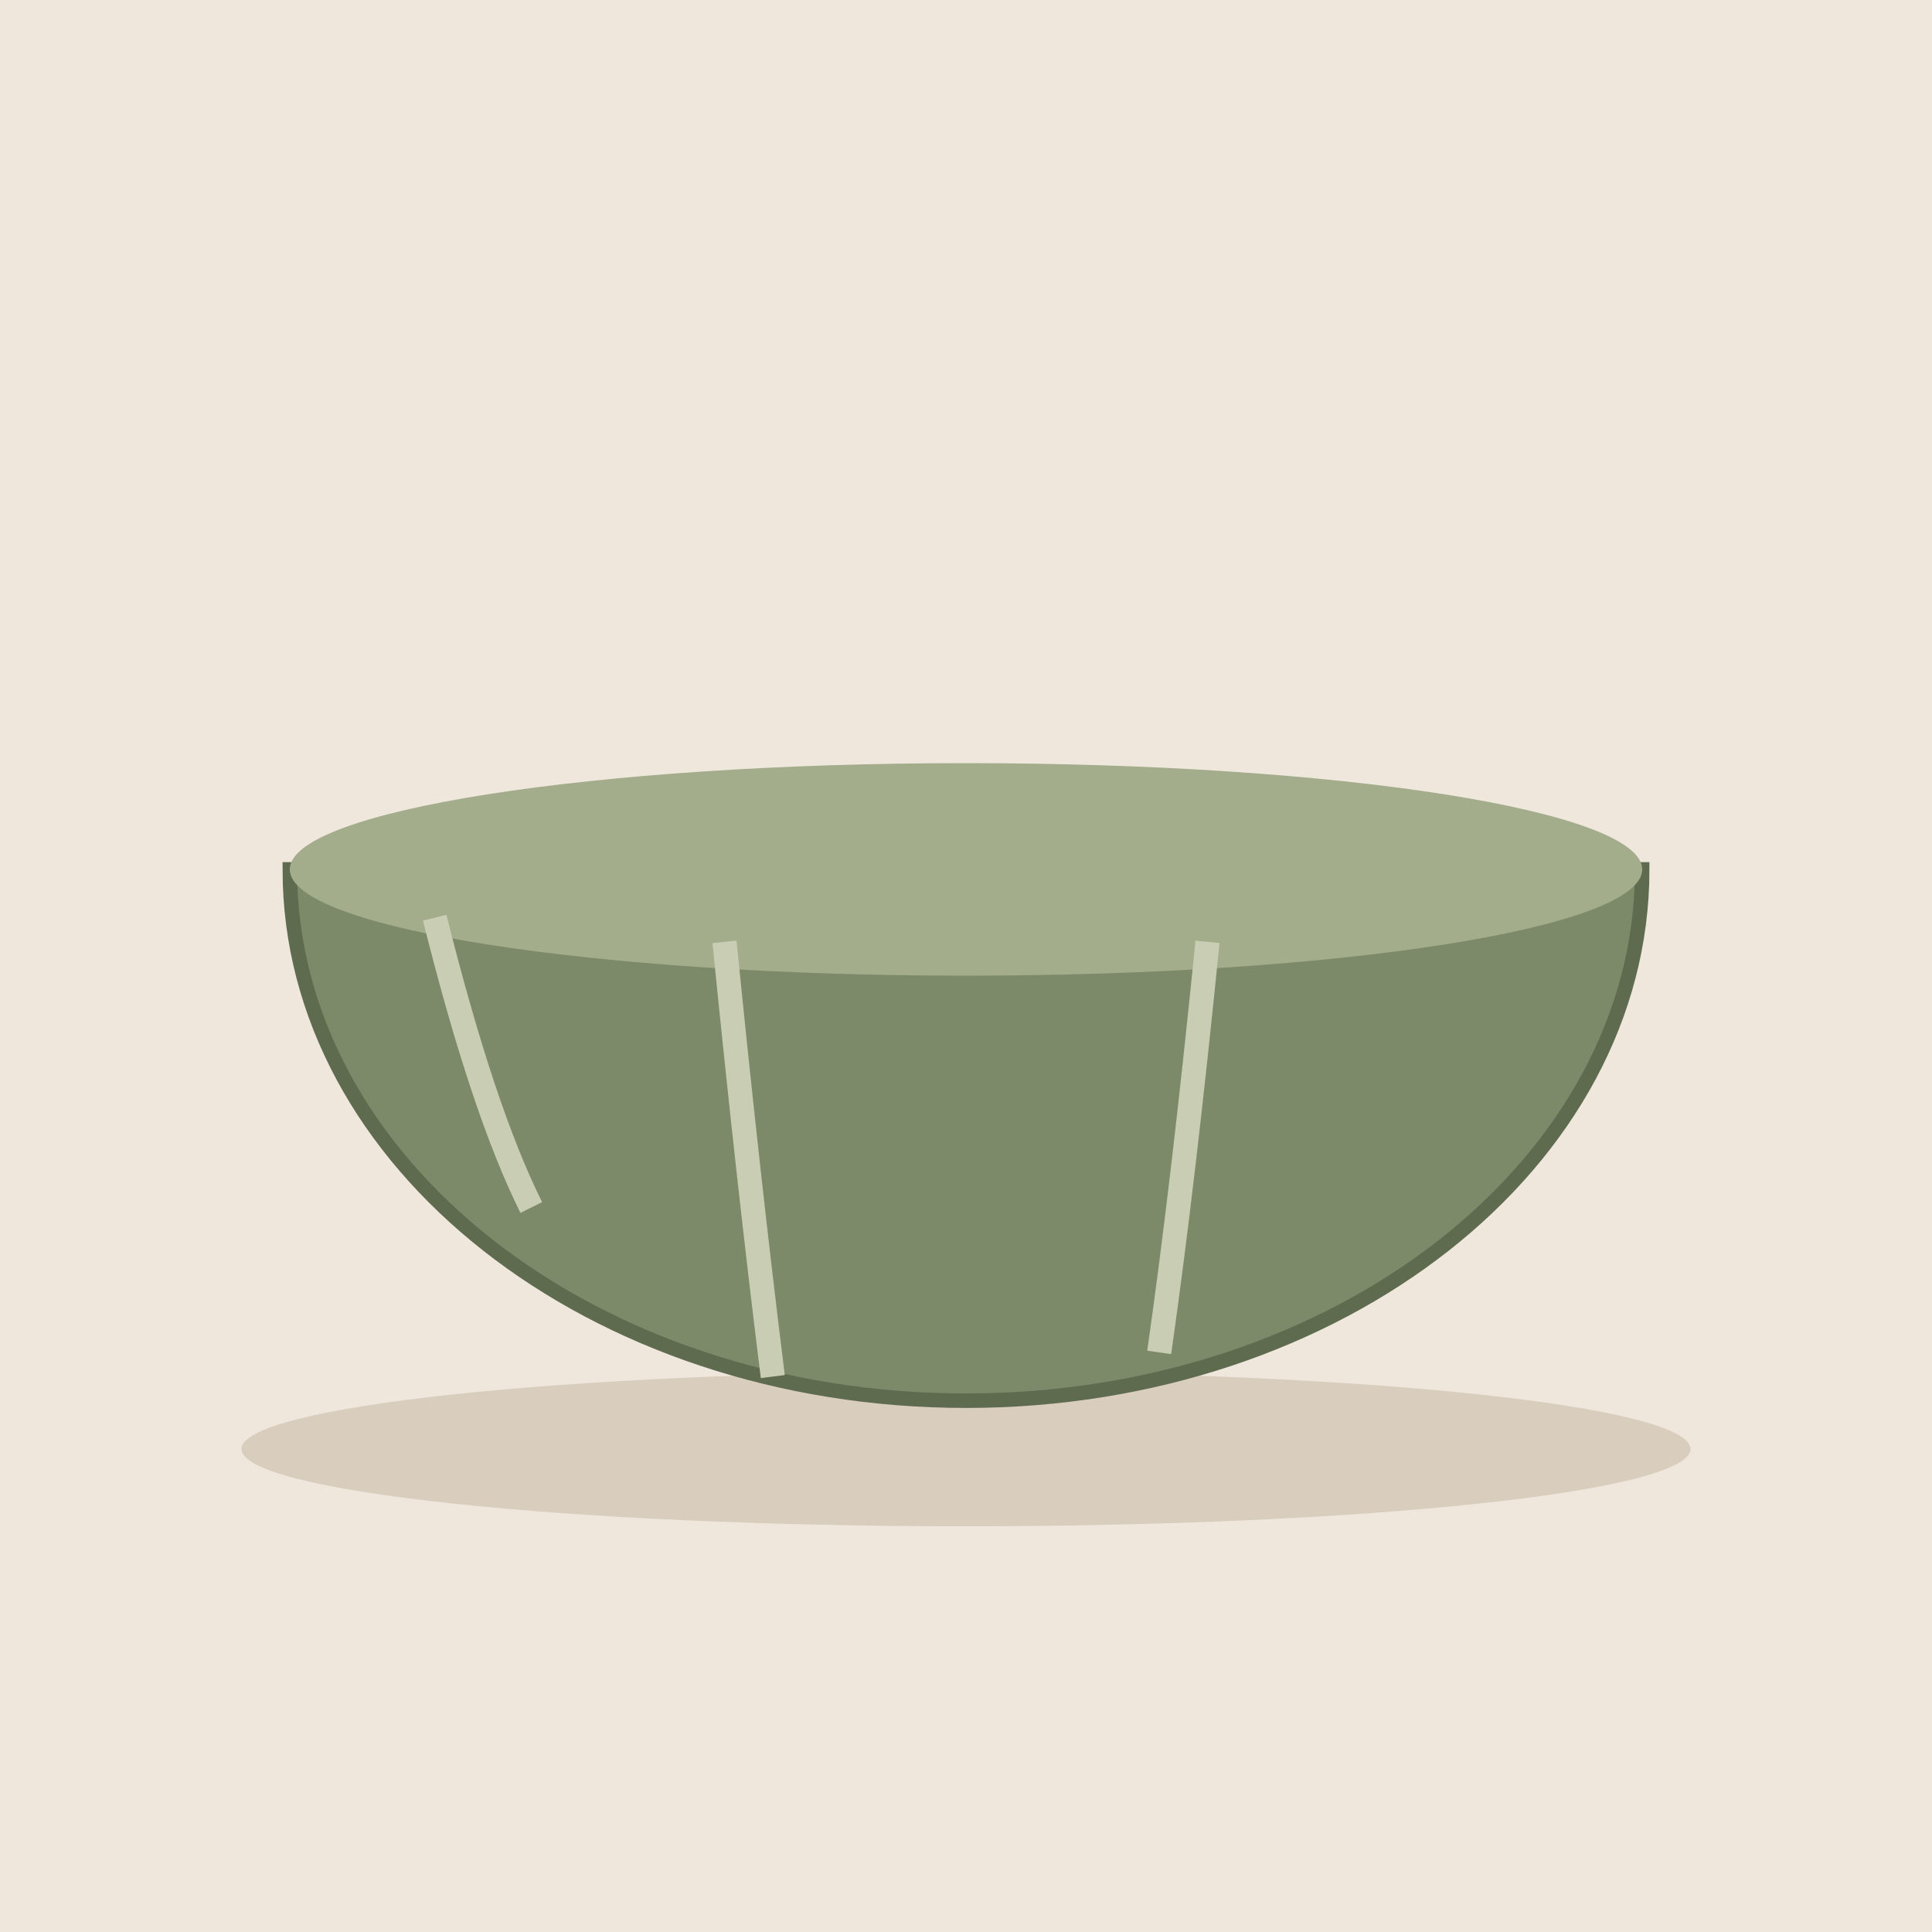
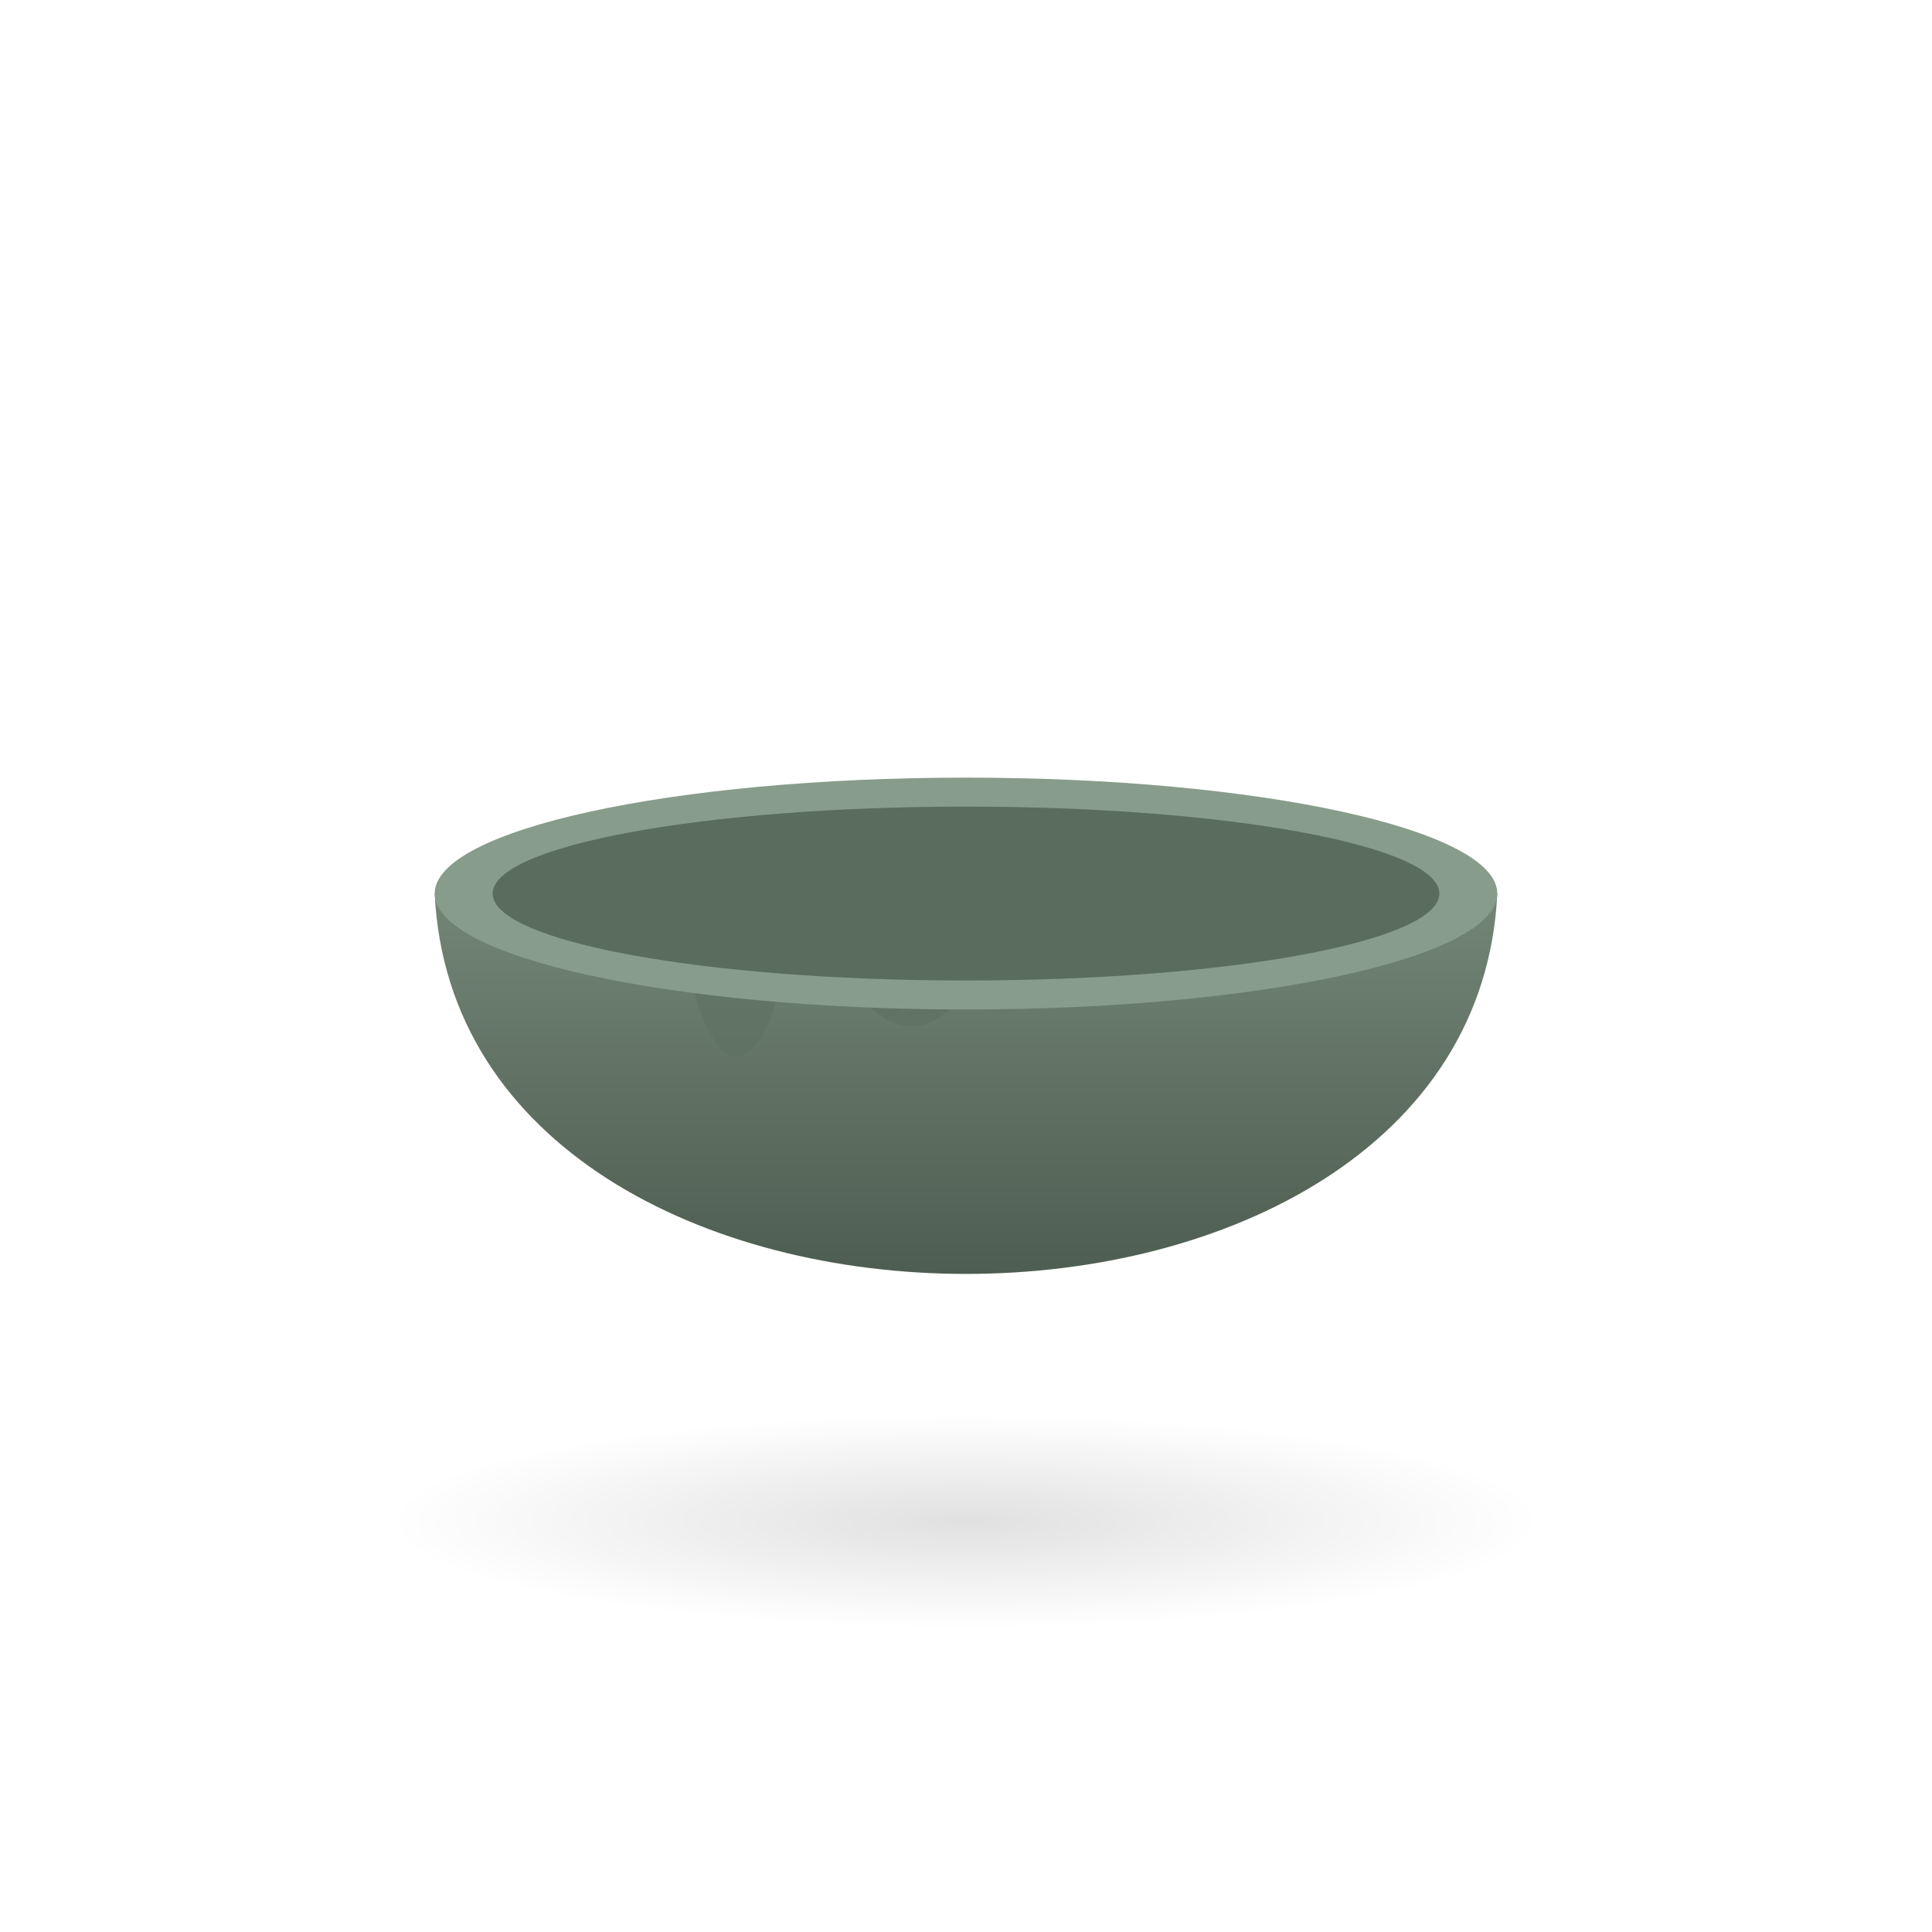
- <svg xmlns="http://www.w3.org/2000/svg" width="400" height="400" viewBox="0 0 400 400">
-   <rect width="400" height="400" fill="#efe7dc" />
-   <ellipse cx="200" cy="300" rx="150" ry="16" fill="#d9cdbd" />
-   <path d="M60 180 a140 110 0 0 0 280 0 z" fill="#7d8a6a" stroke="#5f6b4f" stroke-width="3" />
-   <ellipse cx="200" cy="180" rx="140" ry="22" fill="#a3ad8c" />
-   <path d="M90 190 q10 40 20 60 M150 195 q5 50 10 90 M250 195 q-5 50 -10 85" stroke="#c9cdb4" stroke-width="5" fill="none" />
+ <svg xmlns="http://www.w3.org/2000/svg" viewBox="0 0 400 400" width="100%" height="100%">
+   <defs>
+     <radialGradient id="shadowBowl" cx="50%" cy="50%" r="50%">
+       <stop offset="0%" stop-color="#000" stop-opacity="0.12" />
+       <stop offset="100%" stop-color="#000" stop-opacity="0" />
+     </radialGradient>
+     <linearGradient id="bowlGrad" x1="0%" y1="0%" x2="0%" y2="100%">
+       <stop offset="0%" stop-color="#738676" />
+       <stop offset="100%" stop-color="#4e5d51" />
+     </linearGradient>
+   </defs>
+   <ellipse cx="200" cy="315" rx="120" ry="22" fill="url(#shadowBowl)" />
+   <path d="M90,185 C95,290 305,290 310,185 Z" fill="url(#bowlGrad)" />
+   <path d="M140,185 C145,230 160,230 165,185 Q190,240 210,185" fill="#5e7061" opacity="0.6" />
+   <ellipse cx="200" cy="185" rx="110" ry="24" fill="#889c8b" />
+   <ellipse cx="200" cy="185" rx="98" ry="18" fill="#5a6d5d" />
</svg>
